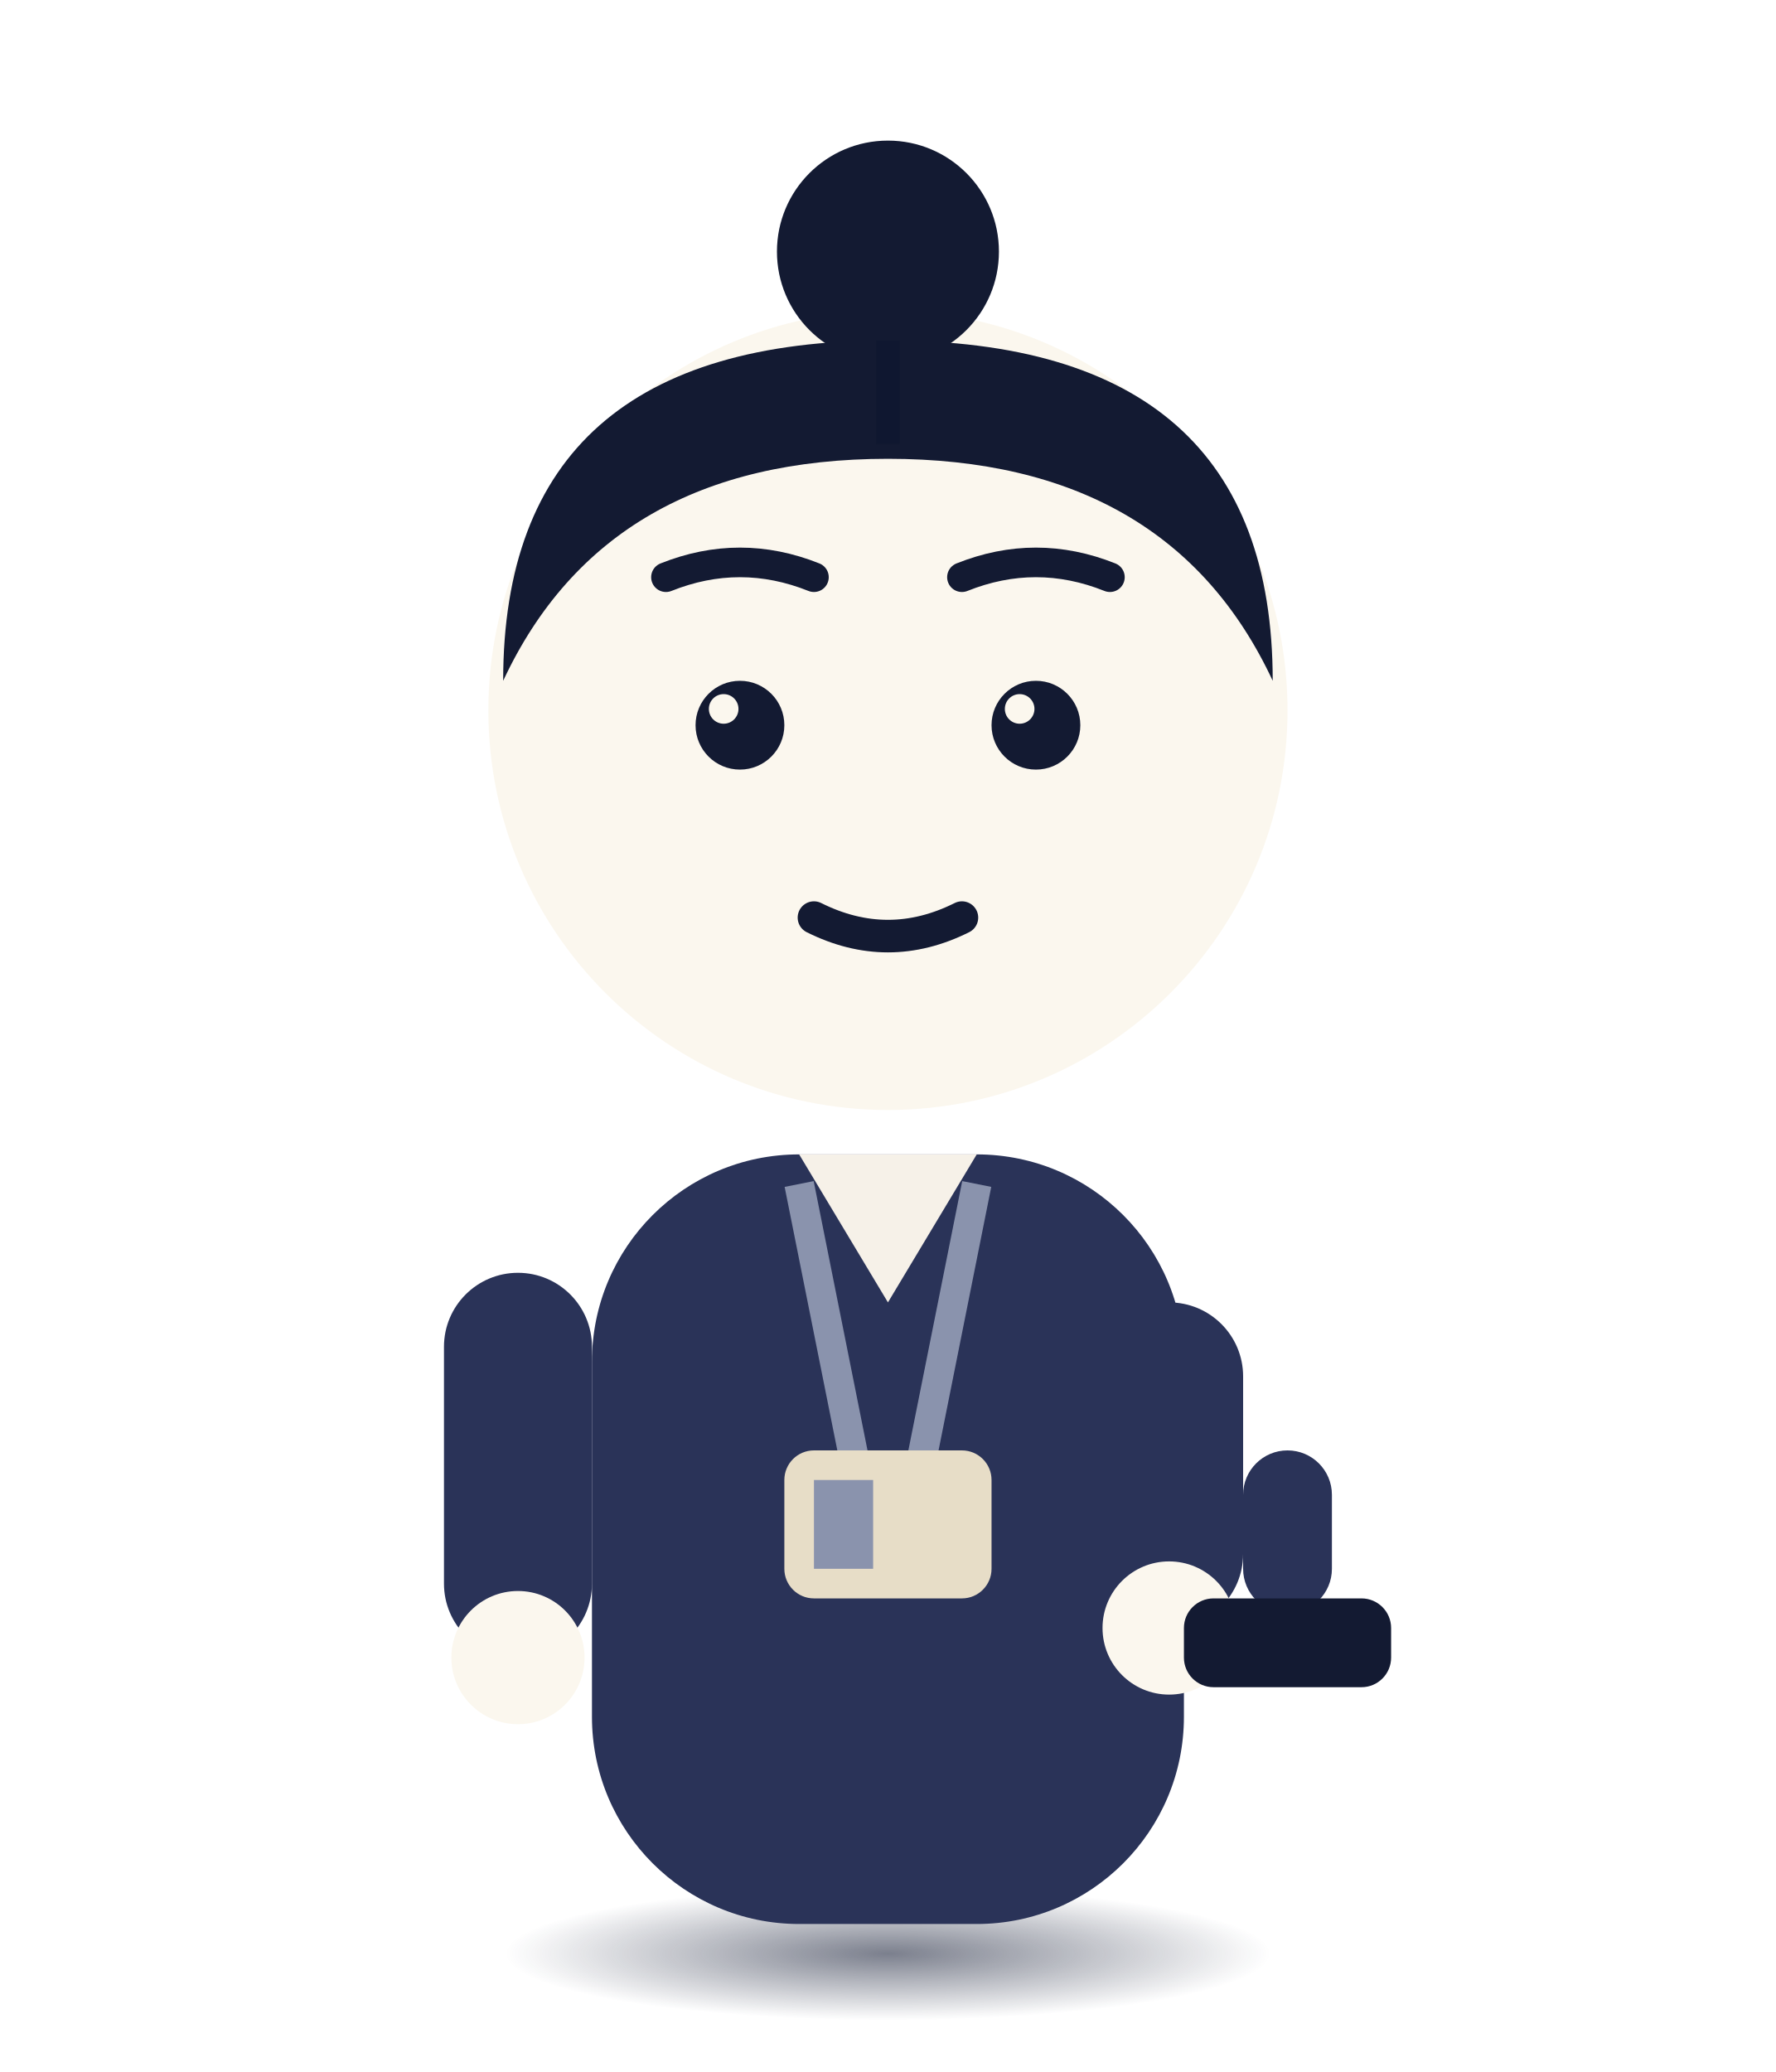
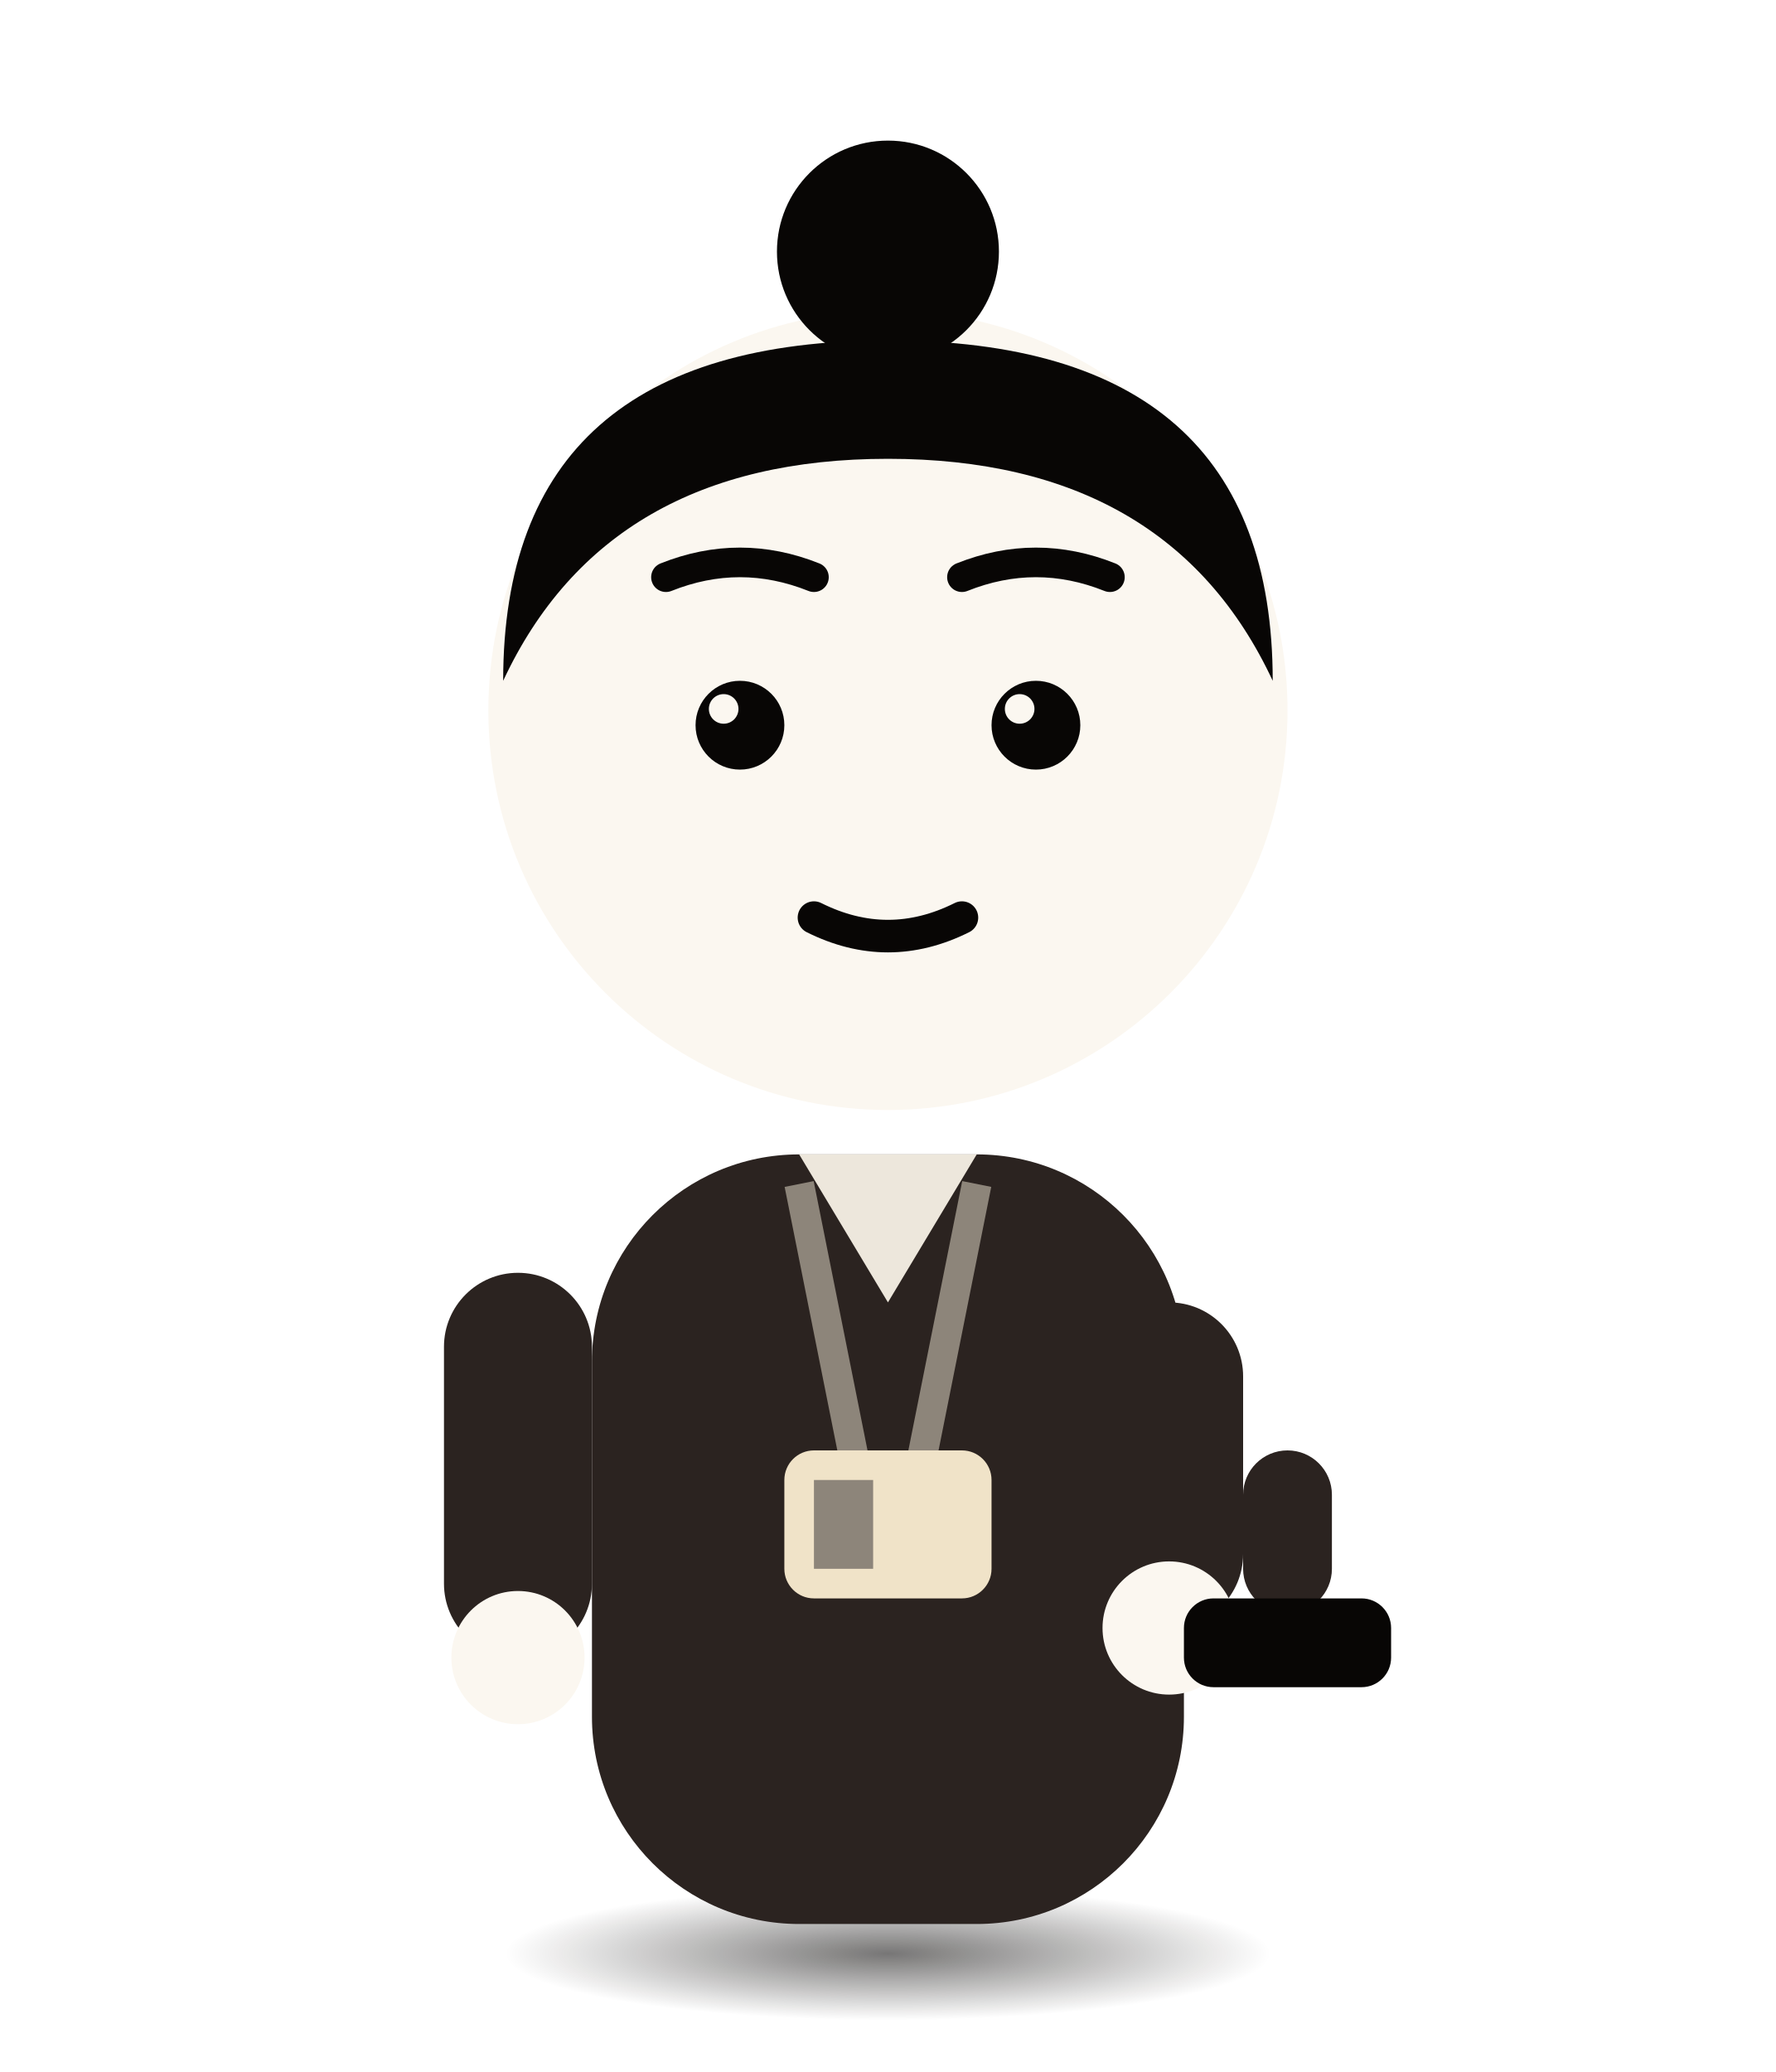
<svg xmlns="http://www.w3.org/2000/svg" viewBox="0 0 120 140">
  <defs>
    <radialGradient id="sh">
-       <stop offset="0%" stop-color="#0F1730" stop-opacity=".55" />
-       <stop offset="100%" stop-color="#0F1730" stop-opacity="0" />
+       <stop offset="0%" stop-color="#080605" stop-opacity=".55" />
+       <stop offset="100%" stop-color="#080605" stop-opacity="0" />
    </radialGradient>
  </defs>
  <ellipse cx="60" cy="132" rx="26" ry="4.5" fill="url(#sh)" />
-   <rect x="30" y="86" width="10" height="26" rx="5" fill="#2A3358" />
-   <circle cx="35" cy="112" r="4.5" fill="#FBF7EE" />
-   <rect x="40" y="78" width="40" height="52" rx="14" fill="#2A3358" />
-   <path d="M54 78 L60 88 L66 78 Z" fill="#F6F1E8" />
-   <path d="M54 80 L58 100 M66 80 L62 100" stroke="#8A93AD" stroke-width="2" />
-   <rect x="53" y="98" width="14" height="10" rx="2" fill="#E7DDC7" />
-   <rect x="55" y="100" width="4" height="6" fill="#8A93AD" />
-   <rect x="74" y="88" width="10" height="22" rx="5" fill="#2A3358" />
-   <circle cx="79" cy="110" r="4.5" fill="#FBF7EE" />
-   <rect x="84" y="98" width="6" height="11" rx="3" fill="#2A3358" />
-   <rect x="80" y="108" width="14" height="6" rx="2" fill="#131A32" />
-   <circle cx="60" cy="48" r="27" fill="#FBF7EE" />
-   <circle cx="60" cy="17" r="7.5" fill="#131A32" />
-   <path d="M34 46 Q34 23 60 23 Q86 23 86 46 Q79 31 60 31 Q41 31 34 46 Z" fill="#131A32" />
-   <path d="M60 23 L60 30" stroke="#0F1730" stroke-width="1.6" />
-   <path d="M45 39 Q50 37 55 39" stroke="#131A32" stroke-width="2" fill="none" stroke-linecap="round" />
-   <path d="M65 39 Q70 37 75 39" stroke="#131A32" stroke-width="2" fill="none" stroke-linecap="round" />
-   <circle cx="50" cy="49" r="3" fill="#131A32" />
-   <circle cx="70" cy="49" r="3" fill="#131A32" />
-   <circle cx="48.9" cy="47.9" r="1" fill="#FBF7EE" />
-   <circle cx="68.9" cy="47.9" r="1" fill="#FBF7EE" />
-   <path d="M55 62 Q60 64.5 65 62" stroke="#131A32" stroke-width="2.2" fill="none" stroke-linecap="round" />
+   <rect x="30" y="86" width="10" height="26" rx="5" fill="#2B2320" />
+   <circle cx="35" cy="112" r="4.5" fill="#FBF7F0" />
+   <rect x="40" y="78" width="40" height="52" rx="14" fill="#2B2320" />
+   <path d="M54 78 L60 88 L66 78 Z" fill="#EDE7DC" />
+   <path d="M54 80 L58 100 M66 80 L62 100" stroke="#8D857A" stroke-width="2" />
+   <rect x="53" y="98" width="14" height="10" rx="2" fill="#F0E3C8" />
+   <rect x="55" y="100" width="4" height="6" fill="#8D857A" />
+   <rect x="74" y="88" width="10" height="22" rx="5" fill="#2B2320" />
+   <circle cx="79" cy="110" r="4.5" fill="#FBF7F0" />
+   <rect x="84" y="98" width="6" height="11" rx="3" fill="#2B2320" />
+   <rect x="80" y="108" width="14" height="6" rx="2" fill="#080605" />
+   <circle cx="60" cy="48" r="27" fill="#FBF7F0" />
+   <circle cx="60" cy="17" r="7.5" fill="#080605" />
+   <path d="M34 46 Q34 23 60 23 Q86 23 86 46 Q79 31 60 31 Q41 31 34 46 Z" fill="#080605" />
+   <path d="M60 23 L60 30" stroke="#080605" stroke-width="1.6" />
+   <path d="M45 39 Q50 37 55 39" stroke="#080605" stroke-width="2" fill="none" stroke-linecap="round" />
+   <path d="M65 39 Q70 37 75 39" stroke="#080605" stroke-width="2" fill="none" stroke-linecap="round" />
+   <circle cx="50" cy="49" r="3" fill="#080605" />
+   <circle cx="70" cy="49" r="3" fill="#080605" />
+   <circle cx="48.9" cy="47.9" r="1" fill="#FBF7F0" />
+   <circle cx="68.9" cy="47.9" r="1" fill="#FBF7F0" />
+   <path d="M55 62 Q60 64.5 65 62" stroke="#080605" stroke-width="2.2" fill="none" stroke-linecap="round" />
</svg>
